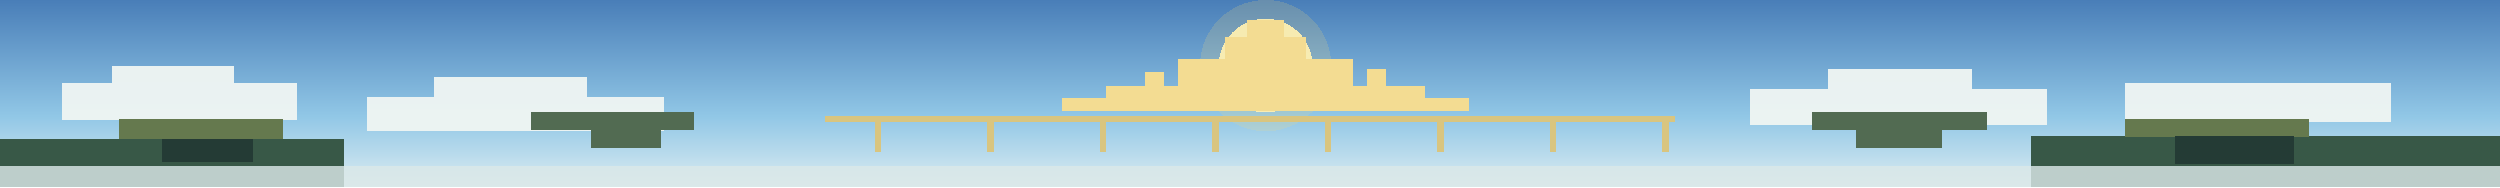
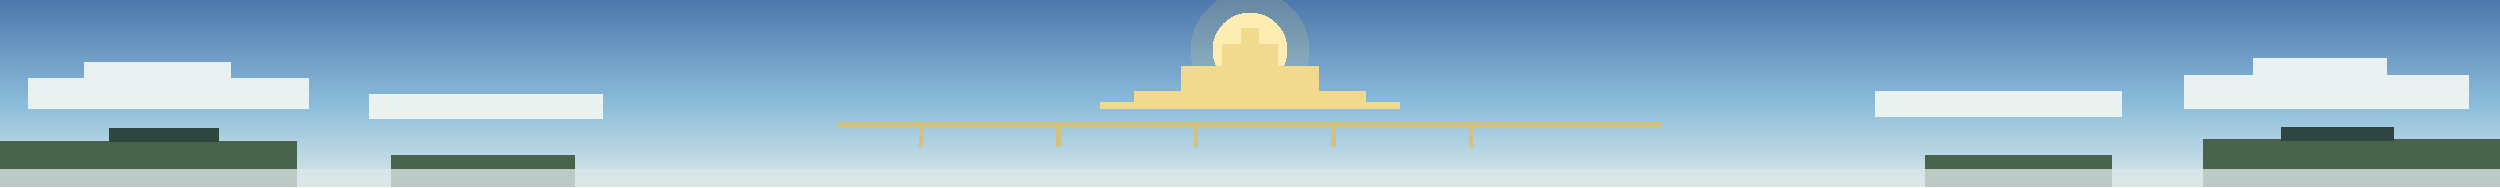
<svg xmlns="http://www.w3.org/2000/svg" viewBox="0 0 1600 120" preserveAspectRatio="xMidYMid slice" shape-rendering="crispEdges">
  <defs>
    <linearGradient id="sky" x1="0" y1="0" x2="0" y2="1">
-       <stop stop-color="#497eb8" />
-       <stop offset=".62" stop-color="#91c7e6" />
-       <stop offset="1" stop-color="#dcecf1" />
+       <stop stop-color="#4d78ad" />
+       <stop offset=".58" stop-color="#8ebfdc" />
+       <stop offset="1" stop-color="#dce8e9" />
    </linearGradient>
  </defs>
  <rect width="1600" height="120" fill="url(#sky)" />
-   <circle cx="810" cy="42" r="30" fill="#fff3bd" opacity=".95" />
-   <circle cx="810" cy="42" r="42" fill="#f6d878" opacity=".18" />
-   <g fill="#eef5f3" opacity=".96">
-     <rect x="40" y="53" width="150" height="24" />
-     <rect x="72" y="42" width="78" height="18" />
-     <rect x="235" y="62" width="190" height="22" />
-     <rect x="278" y="49" width="98" height="20" />
-     <rect x="1120" y="57" width="190" height="23" />
-     <rect x="1170" y="44" width="92" height="18" />
-     <rect x="1360" y="53" width="170" height="25" />
+   <circle cx="800" cy="32" r="24" fill="#fff1bd" />
+   <circle cx="800" cy="32" r="38" fill="#f4d672" opacity=".16" />
+   <g fill="#eef4f1" opacity=".95">
+     <rect x="18" y="50" width="180" height="20" />
+     <rect x="54" y="40" width="94" height="12" />
+     <rect x="236" y="60" width="150" height="16" />
+     <rect x="1200" y="58" width="158" height="17" />
+     <rect x="1398" y="48" width="182" height="22" />
+     <rect x="1442" y="37" width="86" height="12" />
  </g>
-   <g fill="#385847">
-     <rect x="0" y="89" width="220" height="31" />
-     <rect x="1300" y="87" width="300" height="33" />
+   <g fill="#f1d98e">
+     <rect x="704" y="65" width="192" height="5" />
+     <rect x="726" y="58" width="148" height="7" />
+     <rect x="756" y="42" width="88" height="18" />
+     <rect x="782" y="28" width="36" height="32" />
+     <rect x="794" y="18" width="12" height="12" />
  </g>
-   <g fill="#65794e">
-     <rect x="76" y="76" width="105" height="13" />
-     <rect x="1360" y="76" width="118" height="12" />
+   <g fill="#d4c17f">
+     <rect x="536" y="78" width="528" height="3" />
+     <rect x="588" y="81" width="3" height="13" />
+     <rect x="676" y="81" width="3" height="13" />
+     <rect x="764" y="81" width="3" height="13" />
+     <rect x="852" y="81" width="3" height="13" />
+     <rect x="940" y="81" width="3" height="13" />
  </g>
-   <g fill="#243b35">
-     <rect x="104" y="89" width="58" height="15" />
-     <rect x="1392" y="87" width="76" height="18" />
+   <g fill="#49624c">
+     <rect x="0" y="90" width="190" height="30" />
+     <rect x="1410" y="89" width="190" height="31" />
+     <rect x="250" y="99" width="118" height="21" />
+     <rect x="1232" y="99" width="120" height="21" />
  </g>
-   <g fill="#f3dc92">
-     <rect x="680" y="63" width="260" height="8" />
-     <rect x="708" y="55" width="204" height="8" />
-     <rect x="754" y="38" width="112" height="25" />
-     <rect x="784" y="24" width="52" height="39" />
-     <rect x="798" y="13" width="24" height="20" />
-     <rect x="733" y="46" width="12" height="17" />
-     <rect x="875" y="44" width="12" height="19" />
+   <g fill="#2e4540">
+     <rect x="70" y="82" width="70" height="9" />
+     <rect x="1460" y="81" width="72" height="9" />
  </g>
-   <g fill="#d9c57f">
-     <rect x="528" y="74" width="544" height="4" />
-     <rect x="560" y="78" width="4" height="19" />
-     <rect x="632" y="78" width="4" height="19" />
-     <rect x="704" y="78" width="4" height="19" />
-     <rect x="776" y="78" width="4" height="19" />
-     <rect x="848" y="78" width="4" height="19" />
-     <rect x="920" y="78" width="4" height="19" />
-     <rect x="992" y="78" width="4" height="19" />
-     <rect x="1064" y="78" width="4" height="19" />
-   </g>
-   <g fill="#526b52">
-     <rect x="340" y="72" width="104" height="11" />
-     <rect x="378" y="82" width="45" height="13" />
-     <rect x="1160" y="72" width="112" height="11" />
-     <rect x="1188" y="82" width="55" height="13" />
-   </g>
-   <rect y="106" width="1600" height="14" fill="#dbe8e8" opacity=".82" />
+   <rect y="108" width="1600" height="12" fill="#dbe7e7" opacity=".78" />
</svg>
